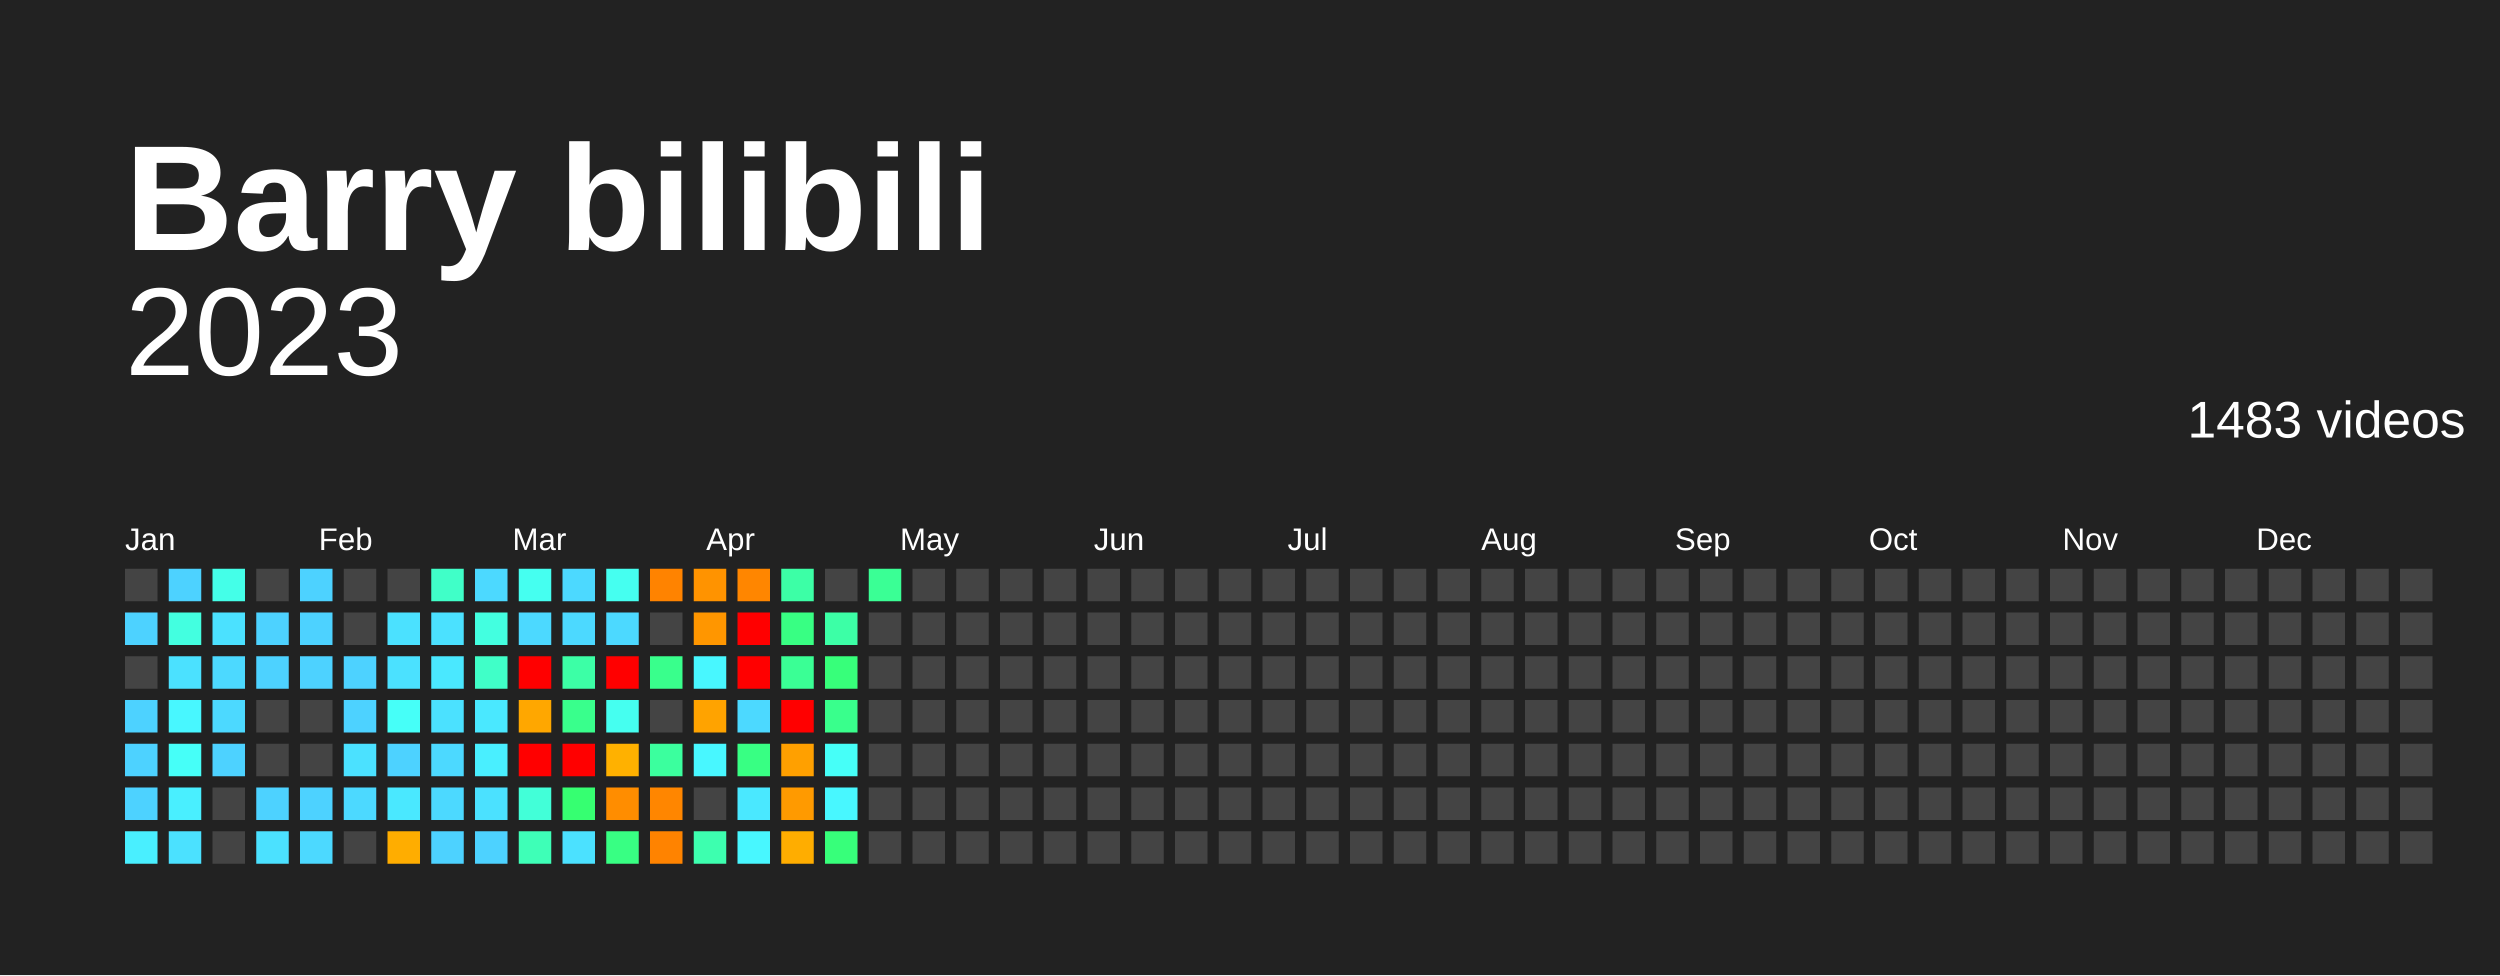
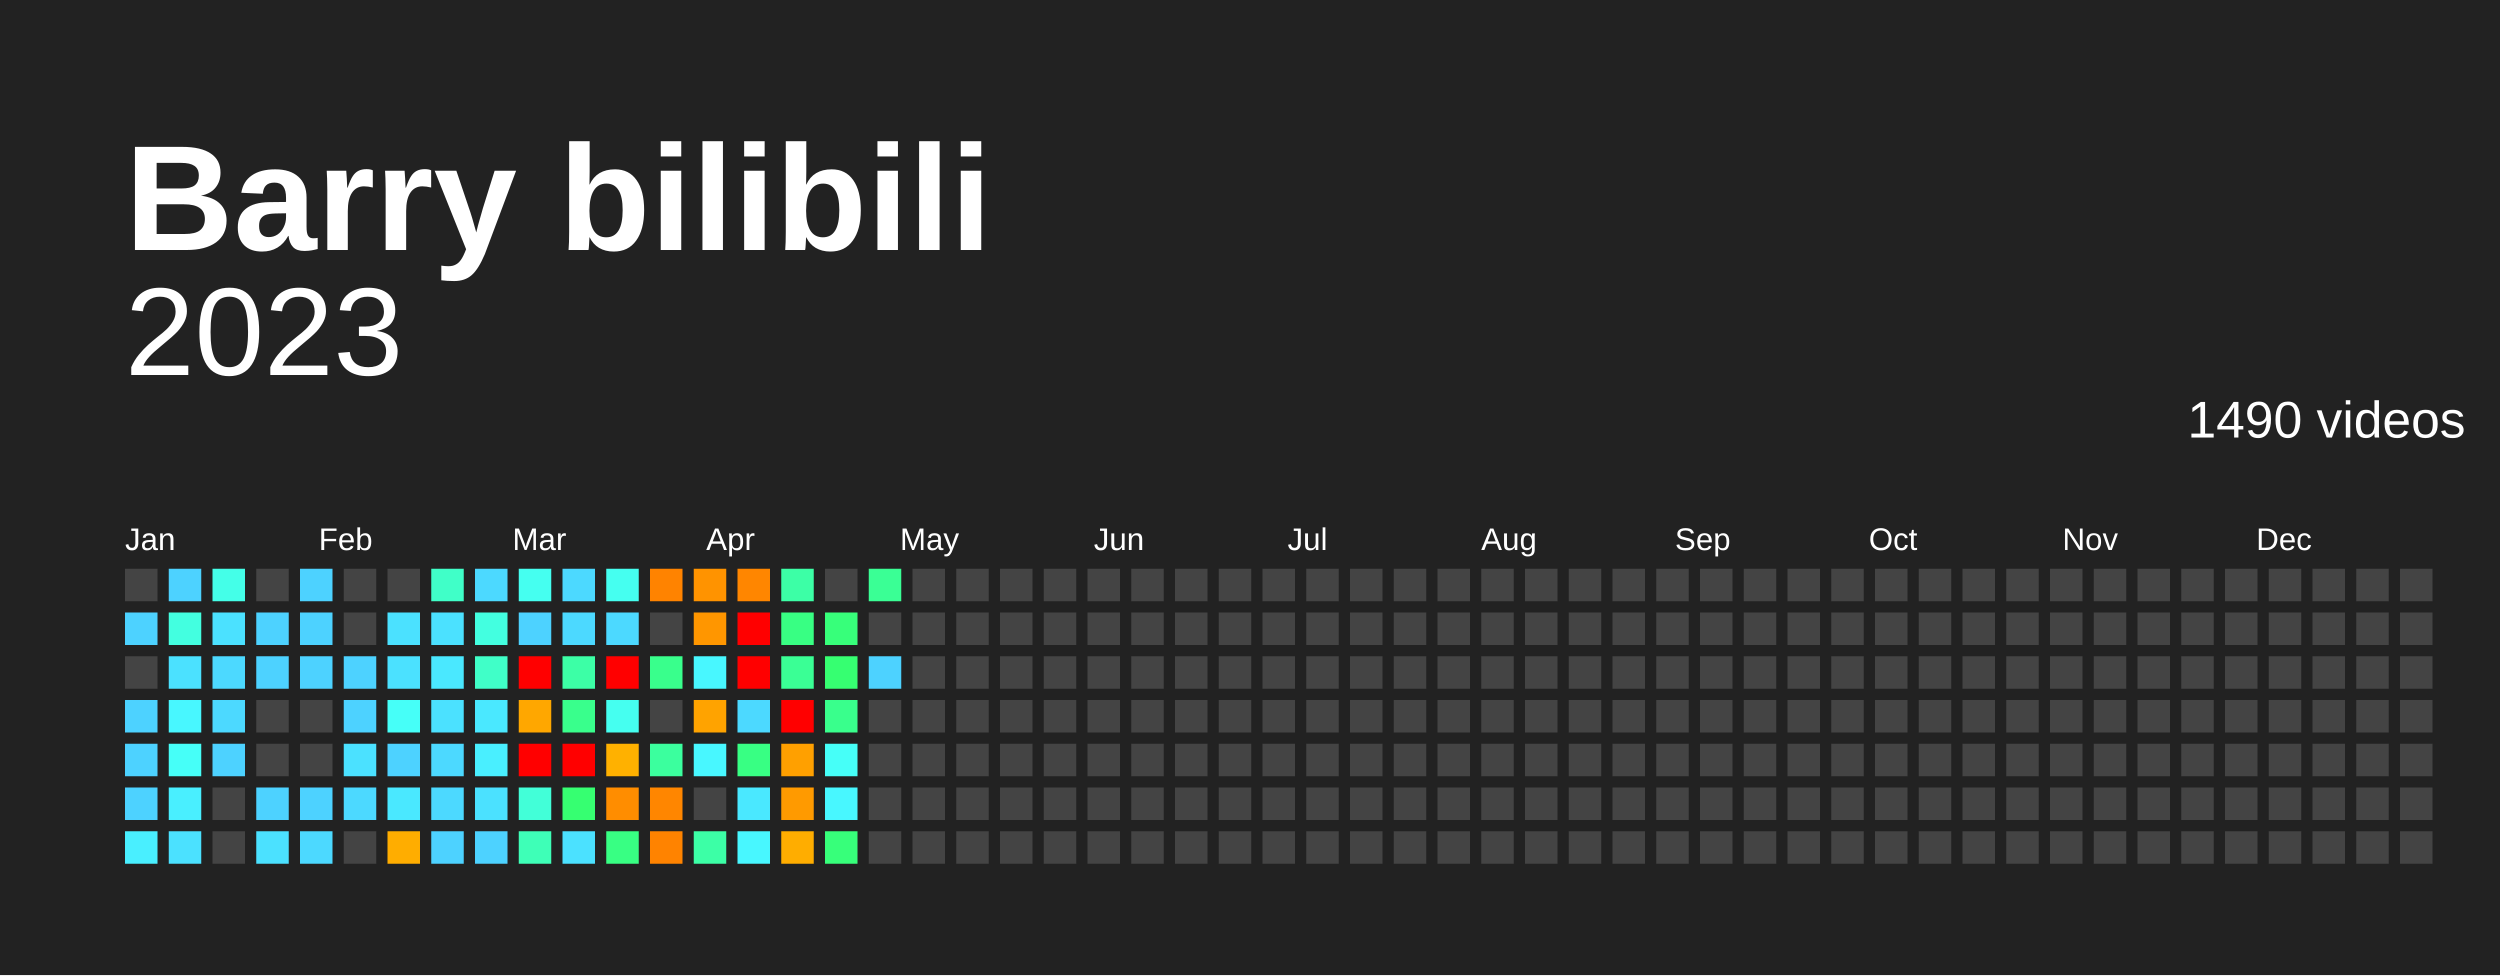
<svg xmlns="http://www.w3.org/2000/svg" baseProfile="full" height="78mm" version="1.1" viewBox="0,0,200,78" width="200mm">
  <defs />
  <rect fill="#222222" height="78" width="200" x="0" y="0" />
  <text fill="#FFFFFF" style="font-size:12px; font-family:Arial; font-weight:bold;" x="10" y="20">Barry bilibili</text>
  <text alignment-baseline="hanging" fill="#FFFFFF" style="font-size:10.0px; font-family:Arial;" x="10" y="30">2023</text>
-   <text alignment-baseline="hanging" fill="#FFFFFF" style="font-size:4.125px; font-family:Arial;" x="175" y="35">1483 videos</text>
+   <text alignment-baseline="hanging" fill="#FFFFFF" style="font-size:4.125px; font-family:Arial;" x="175" y="35">1490 videos</text>
  <text fill="#FFFFFF" style="font-size:2.5px; font-family:Arial" x="10.0" y="44">Jan</text>
  <text fill="#FFFFFF" style="font-size:2.5px; font-family:Arial" x="25.5" y="44">Feb</text>
  <text fill="#FFFFFF" style="font-size:2.5px; font-family:Arial" x="41.0" y="44">Mar</text>
  <text fill="#FFFFFF" style="font-size:2.5px; font-family:Arial" x="56.5" y="44">Apr</text>
  <text fill="#FFFFFF" style="font-size:2.5px; font-family:Arial" x="72.0" y="44">May</text>
  <text fill="#FFFFFF" style="font-size:2.5px; font-family:Arial" x="87.5" y="44">Jun</text>
  <text fill="#FFFFFF" style="font-size:2.5px; font-family:Arial" x="103.0" y="44">Jul</text>
  <text fill="#FFFFFF" style="font-size:2.5px; font-family:Arial" x="118.5" y="44">Aug</text>
  <text fill="#FFFFFF" style="font-size:2.5px; font-family:Arial" x="134.0" y="44">Sep</text>
  <text fill="#FFFFFF" style="font-size:2.5px; font-family:Arial" x="149.5" y="44">Oct</text>
  <text fill="#FFFFFF" style="font-size:2.5px; font-family:Arial" x="165.0" y="44">Nov</text>
  <text fill="#FFFFFF" style="font-size:2.5px; font-family:Arial" x="180.5" y="44">Dec</text>
  <rect fill="#444444" height="2.6" width="2.6" x="10.0" y="45.5" />
  <rect fill="#4dd2ff" height="2.6" width="2.6" x="10.0" y="49.0" />
  <rect fill="#444444" height="2.6" width="2.6" x="10.0" y="52.5" />
  <rect fill="#4dd2ff" height="2.6" width="2.6" x="10.0" y="56.0" />
  <rect fill="#4dd2ff" height="2.6" width="2.6" x="10.0" y="59.5" />
  <rect fill="#4dd2ff" height="2.6" width="2.6" x="10.0" y="63.0" />
  <rect fill="#49efff" height="2.6" width="2.6" x="10.0" y="66.5" />
  <rect fill="#4dd2ff" height="2.6" width="2.6" x="13.5" y="45.5" />
  <rect fill="#43ffe0" height="2.6" width="2.6" x="13.5" y="49.0" />
  <rect fill="#4be1ff" height="2.6" width="2.6" x="13.5" y="52.5" />
  <rect fill="#48f7ff" height="2.6" width="2.6" x="13.5" y="56.0" />
  <rect fill="#46fff8" height="2.6" width="2.6" x="13.5" y="59.5" />
  <rect fill="#49efff" height="2.6" width="2.6" x="13.5" y="63.0" />
  <rect fill="#4be1ff" height="2.6" width="2.6" x="13.5" y="66.5" />
  <rect fill="#44ffe8" height="2.6" width="2.6" x="17.0" y="45.5" />
  <rect fill="#4be1ff" height="2.6" width="2.6" x="17.0" y="49.0" />
  <rect fill="#4cd9ff" height="2.6" width="2.6" x="17.0" y="52.5" />
  <rect fill="#4cd9ff" height="2.6" width="2.6" x="17.0" y="56.0" />
  <rect fill="#4dd2ff" height="2.6" width="2.6" x="17.0" y="59.5" />
  <rect fill="#444444" height="2.6" width="2.6" x="17.0" y="63.0" />
  <rect fill="#444444" height="2.6" width="2.6" x="17.0" y="66.5" />
  <rect fill="#444444" height="2.6" width="2.6" x="20.5" y="45.5" />
  <rect fill="#4dd2ff" height="2.6" width="2.6" x="20.5" y="49.0" />
  <rect fill="#4dd2ff" height="2.6" width="2.6" x="20.5" y="52.5" />
  <rect fill="#444444" height="2.6" width="2.6" x="20.5" y="56.0" />
  <rect fill="#444444" height="2.6" width="2.6" x="20.5" y="59.5" />
  <rect fill="#4dd2ff" height="2.6" width="2.6" x="20.5" y="63.0" />
  <rect fill="#4be1ff" height="2.6" width="2.6" x="20.5" y="66.5" />
  <rect fill="#4dd2ff" height="2.6" width="2.6" x="24.0" y="45.5" />
  <rect fill="#4dd2ff" height="2.6" width="2.6" x="24.0" y="49.0" />
  <rect fill="#4dd2ff" height="2.6" width="2.6" x="24.0" y="52.5" />
  <rect fill="#444444" height="2.6" width="2.6" x="24.0" y="56.0" />
  <rect fill="#444444" height="2.6" width="2.6" x="24.0" y="59.5" />
  <rect fill="#4dd2ff" height="2.6" width="2.6" x="24.0" y="63.0" />
  <rect fill="#4cd9ff" height="2.6" width="2.6" x="24.0" y="66.5" />
  <rect fill="#444444" height="2.6" width="2.6" x="27.5" y="45.5" />
  <rect fill="#444444" height="2.6" width="2.6" x="27.5" y="49.0" />
  <rect fill="#4dd2ff" height="2.6" width="2.6" x="27.5" y="52.5" />
  <rect fill="#4dd2ff" height="2.6" width="2.6" x="27.5" y="56.0" />
  <rect fill="#4be1ff" height="2.6" width="2.6" x="27.5" y="59.5" />
  <rect fill="#4cd9ff" height="2.6" width="2.6" x="27.5" y="63.0" />
  <rect fill="#444444" height="2.6" width="2.6" x="27.5" y="66.5" />
  <rect fill="#444444" height="2.6" width="2.6" x="31.0" y="45.5" />
  <rect fill="#4be1ff" height="2.6" width="2.6" x="31.0" y="49.0" />
  <rect fill="#4be1ff" height="2.6" width="2.6" x="31.0" y="52.5" />
  <rect fill="#46fff8" height="2.6" width="2.6" x="31.0" y="56.0" />
  <rect fill="#4dd2ff" height="2.6" width="2.6" x="31.0" y="59.5" />
  <rect fill="#4ae8ff" height="2.6" width="2.6" x="31.0" y="63.0" />
  <rect fill="#ffad00" height="2.6" width="2.6" x="31.0" y="66.5" />
  <rect fill="#40ffc8" height="2.6" width="2.6" x="34.5" y="45.5" />
  <rect fill="#4be1ff" height="2.6" width="2.6" x="34.5" y="49.0" />
  <rect fill="#4ae8ff" height="2.6" width="2.6" x="34.5" y="52.5" />
  <rect fill="#4be1ff" height="2.6" width="2.6" x="34.5" y="56.0" />
  <rect fill="#4cd9ff" height="2.6" width="2.6" x="34.5" y="59.5" />
  <rect fill="#4cd9ff" height="2.6" width="2.6" x="34.5" y="63.0" />
  <rect fill="#4dd2ff" height="2.6" width="2.6" x="34.5" y="66.5" />
  <rect fill="#4cd9ff" height="2.6" width="2.6" x="38.0" y="45.5" />
  <rect fill="#43ffe0" height="2.6" width="2.6" x="38.0" y="49.0" />
  <rect fill="#40ffc8" height="2.6" width="2.6" x="38.0" y="52.5" />
  <rect fill="#4ae8ff" height="2.6" width="2.6" x="38.0" y="56.0" />
  <rect fill="#49efff" height="2.6" width="2.6" x="38.0" y="59.5" />
  <rect fill="#4be1ff" height="2.6" width="2.6" x="38.0" y="63.0" />
  <rect fill="#4dd2ff" height="2.6" width="2.6" x="38.0" y="66.5" />
  <rect fill="#45fff0" height="2.6" width="2.6" x="41.5" y="45.5" />
-   <rect fill="#4cd9ff" height="2.6" width="2.6" x="41.5" y="49.0" />
+   <rect fill="#4dd2ff" height="2.6" width="2.6" x="41.5" y="49.0" />
  <rect fill="red" height="2.6" width="2.6" x="41.5" y="52.5" />
  <rect fill="#ffa700" height="2.6" width="2.6" x="41.5" y="56.0" />
  <rect fill="red" height="2.6" width="2.6" x="41.5" y="59.5" />
  <rect fill="#42ffd8" height="2.6" width="2.6" x="41.5" y="63.0" />
  <rect fill="#3effb7" height="2.6" width="2.6" x="41.5" y="66.5" />
  <rect fill="#4cd9ff" height="2.6" width="2.6" x="45.0" y="45.5" />
  <rect fill="#4cd9ff" height="2.6" width="2.6" x="45.0" y="49.0" />
  <rect fill="#3cffa6" height="2.6" width="2.6" x="45.0" y="52.5" />
  <rect fill="#39ff8c" height="2.6" width="2.6" x="45.0" y="56.0" />
  <rect fill="red" height="2.6" width="2.6" x="45.0" y="59.5" />
  <rect fill="#36ff71" height="2.6" width="2.6" x="45.0" y="63.0" />
  <rect fill="#4be1ff" height="2.6" width="2.6" x="45.0" y="66.5" />
  <rect fill="#45fff0" height="2.6" width="2.6" x="48.5" y="45.5" />
  <rect fill="#4cd9ff" height="2.6" width="2.6" x="48.5" y="49.0" />
  <rect fill="red" height="2.6" width="2.6" x="48.5" y="52.5" />
  <rect fill="#45fff0" height="2.6" width="2.6" x="48.5" y="56.0" />
  <rect fill="#ffb100" height="2.6" width="2.6" x="48.5" y="59.5" />
  <rect fill="#ff8d00" height="2.6" width="2.6" x="48.5" y="63.0" />
  <rect fill="#38ff83" height="2.6" width="2.6" x="48.5" y="66.5" />
  <rect fill="#ff8300" height="2.6" width="2.6" x="52.0" y="45.5" />
  <rect fill="#444444" height="2.6" width="2.6" x="52.0" y="49.0" />
  <rect fill="#39ff8c" height="2.6" width="2.6" x="52.0" y="52.5" />
  <rect fill="#444444" height="2.6" width="2.6" x="52.0" y="56.0" />
  <rect fill="#3bff9e" height="2.6" width="2.6" x="52.0" y="59.5" />
  <rect fill="#ff8600" height="2.6" width="2.6" x="52.0" y="63.0" />
  <rect fill="#ff8300" height="2.6" width="2.6" x="52.0" y="66.5" />
  <rect fill="#ff9300" height="2.6" width="2.6" x="55.5" y="45.5" />
  <rect fill="#ff9600" height="2.6" width="2.6" x="55.5" y="49.0" />
  <rect fill="#48f7ff" height="2.6" width="2.6" x="55.5" y="52.5" />
  <rect fill="#ffa300" height="2.6" width="2.6" x="55.5" y="56.0" />
  <rect fill="#48f7ff" height="2.6" width="2.6" x="55.5" y="59.5" />
  <rect fill="#444444" height="2.6" width="2.6" x="55.5" y="63.0" />
-   <rect fill="#3dffaf" height="2.6" width="2.6" x="55.5" y="66.5" />
+   <rect fill="#3cffa6" height="2.6" width="2.6" x="55.5" y="66.5" />
  <rect fill="#ff8600" height="2.6" width="2.6" x="59.0" y="45.5" />
  <rect fill="red" height="2.6" width="2.6" x="59.0" y="49.0" />
  <rect fill="red" height="2.6" width="2.6" x="59.0" y="52.5" />
  <rect fill="#4cd9ff" height="2.6" width="2.6" x="59.0" y="56.0" />
  <rect fill="#38ff83" height="2.6" width="2.6" x="59.0" y="59.5" />
  <rect fill="#4ae8ff" height="2.6" width="2.6" x="59.0" y="63.0" />
  <rect fill="#48f7ff" height="2.6" width="2.6" x="59.0" y="66.5" />
  <rect fill="#3cffa6" height="2.6" width="2.6" x="62.5" y="45.5" />
  <rect fill="#38ff83" height="2.6" width="2.6" x="62.5" y="49.0" />
  <rect fill="#3aff95" height="2.6" width="2.6" x="62.5" y="52.5" />
  <rect fill="red" height="2.6" width="2.6" x="62.5" y="56.0" />
  <rect fill="#ffa000" height="2.6" width="2.6" x="62.5" y="59.5" />
  <rect fill="#ff9a00" height="2.6" width="2.6" x="62.5" y="63.0" />
  <rect fill="#ffad00" height="2.6" width="2.6" x="62.5" y="66.5" />
  <rect fill="#444444" height="2.6" width="2.6" x="66.0" y="45.5" />
-   <rect fill="#3cffa6" height="2.6" width="2.6" x="66.0" y="49.0" />
-   <rect fill="#37ff7a" height="2.6" width="2.6" x="66.0" y="52.5" />
+   <rect fill="#37ff7a" height="2.6" width="2.6" x="66.0" y="49.0" />
+   <rect fill="#36ff71" height="2.6" width="2.6" x="66.0" y="52.5" />
  <rect fill="#39ff8c" height="2.6" width="2.6" x="66.0" y="56.0" />
  <rect fill="#46fff8" height="2.6" width="2.6" x="66.0" y="59.5" />
  <rect fill="#48f7ff" height="2.6" width="2.6" x="66.0" y="63.0" />
  <rect fill="#37ff7a" height="2.6" width="2.6" x="66.0" y="66.5" />
  <rect fill="#3aff95" height="2.6" width="2.6" x="69.5" y="45.5" />
  <rect fill="#444444" height="2.6" width="2.6" x="69.5" y="49.0" />
-   <rect fill="#444444" height="2.6" width="2.6" x="69.5" y="52.5" />
+   <rect fill="#4dd2ff" height="2.6" width="2.6" x="69.5" y="52.5" />
  <rect fill="#444444" height="2.6" width="2.6" x="69.5" y="56.0" />
  <rect fill="#444444" height="2.6" width="2.6" x="69.5" y="59.5" />
  <rect fill="#444444" height="2.6" width="2.6" x="69.5" y="63.0" />
  <rect fill="#444444" height="2.6" width="2.6" x="69.5" y="66.5" />
  <rect fill="#444444" height="2.6" width="2.6" x="73.0" y="45.5" />
  <rect fill="#444444" height="2.6" width="2.6" x="73.0" y="49.0" />
  <rect fill="#444444" height="2.6" width="2.6" x="73.0" y="52.5" />
  <rect fill="#444444" height="2.6" width="2.6" x="73.0" y="56.0" />
  <rect fill="#444444" height="2.6" width="2.6" x="73.0" y="59.5" />
  <rect fill="#444444" height="2.6" width="2.6" x="73.0" y="63.0" />
  <rect fill="#444444" height="2.6" width="2.6" x="73.0" y="66.5" />
  <rect fill="#444444" height="2.6" width="2.6" x="76.5" y="45.5" />
  <rect fill="#444444" height="2.6" width="2.6" x="76.5" y="49.0" />
  <rect fill="#444444" height="2.6" width="2.6" x="76.5" y="52.5" />
  <rect fill="#444444" height="2.6" width="2.6" x="76.5" y="56.0" />
  <rect fill="#444444" height="2.6" width="2.6" x="76.5" y="59.5" />
  <rect fill="#444444" height="2.6" width="2.6" x="76.5" y="63.0" />
  <rect fill="#444444" height="2.6" width="2.6" x="76.5" y="66.5" />
  <rect fill="#444444" height="2.6" width="2.6" x="80.0" y="45.5" />
  <rect fill="#444444" height="2.6" width="2.6" x="80.0" y="49.0" />
  <rect fill="#444444" height="2.6" width="2.6" x="80.0" y="52.5" />
  <rect fill="#444444" height="2.6" width="2.6" x="80.0" y="56.0" />
  <rect fill="#444444" height="2.6" width="2.6" x="80.0" y="59.5" />
  <rect fill="#444444" height="2.6" width="2.6" x="80.0" y="63.0" />
  <rect fill="#444444" height="2.6" width="2.6" x="80.0" y="66.5" />
  <rect fill="#444444" height="2.6" width="2.6" x="83.5" y="45.5" />
  <rect fill="#444444" height="2.6" width="2.6" x="83.5" y="49.0" />
  <rect fill="#444444" height="2.6" width="2.6" x="83.5" y="52.5" />
  <rect fill="#444444" height="2.6" width="2.6" x="83.5" y="56.0" />
  <rect fill="#444444" height="2.6" width="2.6" x="83.5" y="59.5" />
  <rect fill="#444444" height="2.6" width="2.6" x="83.5" y="63.0" />
  <rect fill="#444444" height="2.6" width="2.6" x="83.5" y="66.5" />
  <rect fill="#444444" height="2.6" width="2.6" x="87.0" y="45.5" />
  <rect fill="#444444" height="2.6" width="2.6" x="87.0" y="49.0" />
  <rect fill="#444444" height="2.6" width="2.6" x="87.0" y="52.5" />
  <rect fill="#444444" height="2.6" width="2.6" x="87.0" y="56.0" />
  <rect fill="#444444" height="2.6" width="2.6" x="87.0" y="59.5" />
  <rect fill="#444444" height="2.6" width="2.6" x="87.0" y="63.0" />
  <rect fill="#444444" height="2.6" width="2.6" x="87.0" y="66.5" />
  <rect fill="#444444" height="2.6" width="2.6" x="90.5" y="45.5" />
  <rect fill="#444444" height="2.6" width="2.6" x="90.5" y="49.0" />
  <rect fill="#444444" height="2.6" width="2.6" x="90.5" y="52.5" />
  <rect fill="#444444" height="2.6" width="2.6" x="90.5" y="56.0" />
  <rect fill="#444444" height="2.6" width="2.6" x="90.5" y="59.5" />
  <rect fill="#444444" height="2.6" width="2.6" x="90.5" y="63.0" />
  <rect fill="#444444" height="2.6" width="2.6" x="90.5" y="66.5" />
  <rect fill="#444444" height="2.6" width="2.6" x="94.0" y="45.5" />
  <rect fill="#444444" height="2.6" width="2.6" x="94.0" y="49.0" />
  <rect fill="#444444" height="2.6" width="2.6" x="94.0" y="52.5" />
  <rect fill="#444444" height="2.6" width="2.6" x="94.0" y="56.0" />
  <rect fill="#444444" height="2.6" width="2.6" x="94.0" y="59.5" />
  <rect fill="#444444" height="2.6" width="2.6" x="94.0" y="63.0" />
  <rect fill="#444444" height="2.6" width="2.6" x="94.0" y="66.5" />
  <rect fill="#444444" height="2.6" width="2.6" x="97.5" y="45.5" />
  <rect fill="#444444" height="2.6" width="2.6" x="97.5" y="49.0" />
  <rect fill="#444444" height="2.6" width="2.6" x="97.5" y="52.5" />
  <rect fill="#444444" height="2.6" width="2.6" x="97.5" y="56.0" />
  <rect fill="#444444" height="2.6" width="2.6" x="97.5" y="59.5" />
  <rect fill="#444444" height="2.6" width="2.6" x="97.5" y="63.0" />
  <rect fill="#444444" height="2.6" width="2.6" x="97.5" y="66.5" />
  <rect fill="#444444" height="2.6" width="2.6" x="101.0" y="45.5" />
  <rect fill="#444444" height="2.6" width="2.6" x="101.0" y="49.0" />
  <rect fill="#444444" height="2.6" width="2.6" x="101.0" y="52.5" />
  <rect fill="#444444" height="2.6" width="2.6" x="101.0" y="56.0" />
  <rect fill="#444444" height="2.6" width="2.6" x="101.0" y="59.5" />
  <rect fill="#444444" height="2.6" width="2.6" x="101.0" y="63.0" />
  <rect fill="#444444" height="2.6" width="2.6" x="101.0" y="66.5" />
  <rect fill="#444444" height="2.6" width="2.6" x="104.5" y="45.5" />
  <rect fill="#444444" height="2.6" width="2.6" x="104.5" y="49.0" />
  <rect fill="#444444" height="2.6" width="2.6" x="104.5" y="52.5" />
  <rect fill="#444444" height="2.6" width="2.6" x="104.5" y="56.0" />
  <rect fill="#444444" height="2.6" width="2.6" x="104.5" y="59.5" />
  <rect fill="#444444" height="2.6" width="2.6" x="104.5" y="63.0" />
  <rect fill="#444444" height="2.6" width="2.6" x="104.5" y="66.5" />
  <rect fill="#444444" height="2.6" width="2.6" x="108.0" y="45.5" />
  <rect fill="#444444" height="2.6" width="2.6" x="108.0" y="49.0" />
  <rect fill="#444444" height="2.6" width="2.6" x="108.0" y="52.5" />
  <rect fill="#444444" height="2.6" width="2.6" x="108.0" y="56.0" />
  <rect fill="#444444" height="2.6" width="2.6" x="108.0" y="59.5" />
  <rect fill="#444444" height="2.6" width="2.6" x="108.0" y="63.0" />
  <rect fill="#444444" height="2.6" width="2.6" x="108.0" y="66.5" />
  <rect fill="#444444" height="2.6" width="2.6" x="111.5" y="45.5" />
  <rect fill="#444444" height="2.6" width="2.6" x="111.5" y="49.0" />
  <rect fill="#444444" height="2.6" width="2.6" x="111.5" y="52.5" />
  <rect fill="#444444" height="2.6" width="2.6" x="111.5" y="56.0" />
  <rect fill="#444444" height="2.6" width="2.6" x="111.5" y="59.5" />
  <rect fill="#444444" height="2.6" width="2.6" x="111.5" y="63.0" />
  <rect fill="#444444" height="2.6" width="2.6" x="111.5" y="66.5" />
  <rect fill="#444444" height="2.6" width="2.6" x="115.0" y="45.5" />
  <rect fill="#444444" height="2.6" width="2.6" x="115.0" y="49.0" />
  <rect fill="#444444" height="2.6" width="2.6" x="115.0" y="52.5" />
  <rect fill="#444444" height="2.6" width="2.6" x="115.0" y="56.0" />
  <rect fill="#444444" height="2.6" width="2.6" x="115.0" y="59.5" />
  <rect fill="#444444" height="2.6" width="2.6" x="115.0" y="63.0" />
  <rect fill="#444444" height="2.6" width="2.6" x="115.0" y="66.5" />
  <rect fill="#444444" height="2.6" width="2.6" x="118.5" y="45.5" />
  <rect fill="#444444" height="2.6" width="2.6" x="118.5" y="49.0" />
  <rect fill="#444444" height="2.6" width="2.6" x="118.5" y="52.5" />
  <rect fill="#444444" height="2.6" width="2.6" x="118.5" y="56.0" />
  <rect fill="#444444" height="2.6" width="2.6" x="118.5" y="59.5" />
  <rect fill="#444444" height="2.6" width="2.6" x="118.5" y="63.0" />
  <rect fill="#444444" height="2.6" width="2.6" x="118.5" y="66.5" />
  <rect fill="#444444" height="2.6" width="2.6" x="122.0" y="45.5" />
  <rect fill="#444444" height="2.6" width="2.6" x="122.0" y="49.0" />
  <rect fill="#444444" height="2.6" width="2.6" x="122.0" y="52.5" />
  <rect fill="#444444" height="2.6" width="2.6" x="122.0" y="56.0" />
  <rect fill="#444444" height="2.6" width="2.6" x="122.0" y="59.5" />
  <rect fill="#444444" height="2.6" width="2.6" x="122.0" y="63.0" />
  <rect fill="#444444" height="2.6" width="2.6" x="122.0" y="66.5" />
  <rect fill="#444444" height="2.6" width="2.6" x="125.5" y="45.5" />
  <rect fill="#444444" height="2.6" width="2.6" x="125.5" y="49.0" />
  <rect fill="#444444" height="2.6" width="2.6" x="125.5" y="52.5" />
  <rect fill="#444444" height="2.6" width="2.6" x="125.5" y="56.0" />
  <rect fill="#444444" height="2.6" width="2.6" x="125.5" y="59.5" />
  <rect fill="#444444" height="2.6" width="2.6" x="125.5" y="63.0" />
  <rect fill="#444444" height="2.6" width="2.6" x="125.5" y="66.5" />
  <rect fill="#444444" height="2.6" width="2.6" x="129.0" y="45.5" />
  <rect fill="#444444" height="2.6" width="2.6" x="129.0" y="49.0" />
  <rect fill="#444444" height="2.6" width="2.6" x="129.0" y="52.5" />
  <rect fill="#444444" height="2.6" width="2.6" x="129.0" y="56.0" />
  <rect fill="#444444" height="2.6" width="2.6" x="129.0" y="59.5" />
  <rect fill="#444444" height="2.6" width="2.6" x="129.0" y="63.0" />
  <rect fill="#444444" height="2.6" width="2.6" x="129.0" y="66.5" />
  <rect fill="#444444" height="2.6" width="2.6" x="132.5" y="45.5" />
  <rect fill="#444444" height="2.6" width="2.6" x="132.5" y="49.0" />
  <rect fill="#444444" height="2.6" width="2.6" x="132.5" y="52.5" />
  <rect fill="#444444" height="2.6" width="2.6" x="132.5" y="56.0" />
  <rect fill="#444444" height="2.6" width="2.6" x="132.5" y="59.5" />
  <rect fill="#444444" height="2.6" width="2.6" x="132.5" y="63.0" />
  <rect fill="#444444" height="2.6" width="2.6" x="132.5" y="66.5" />
  <rect fill="#444444" height="2.6" width="2.6" x="136.0" y="45.5" />
  <rect fill="#444444" height="2.6" width="2.6" x="136.0" y="49.0" />
  <rect fill="#444444" height="2.6" width="2.6" x="136.0" y="52.5" />
  <rect fill="#444444" height="2.6" width="2.6" x="136.0" y="56.0" />
  <rect fill="#444444" height="2.6" width="2.6" x="136.0" y="59.5" />
  <rect fill="#444444" height="2.6" width="2.6" x="136.0" y="63.0" />
  <rect fill="#444444" height="2.6" width="2.6" x="136.0" y="66.5" />
  <rect fill="#444444" height="2.6" width="2.6" x="139.5" y="45.5" />
  <rect fill="#444444" height="2.6" width="2.6" x="139.5" y="49.0" />
  <rect fill="#444444" height="2.6" width="2.6" x="139.5" y="52.5" />
  <rect fill="#444444" height="2.6" width="2.6" x="139.5" y="56.0" />
  <rect fill="#444444" height="2.6" width="2.6" x="139.5" y="59.5" />
  <rect fill="#444444" height="2.6" width="2.6" x="139.5" y="63.0" />
  <rect fill="#444444" height="2.6" width="2.6" x="139.5" y="66.5" />
  <rect fill="#444444" height="2.6" width="2.6" x="143.0" y="45.5" />
  <rect fill="#444444" height="2.6" width="2.6" x="143.0" y="49.0" />
  <rect fill="#444444" height="2.6" width="2.6" x="143.0" y="52.5" />
  <rect fill="#444444" height="2.6" width="2.6" x="143.0" y="56.0" />
  <rect fill="#444444" height="2.6" width="2.6" x="143.0" y="59.5" />
  <rect fill="#444444" height="2.6" width="2.6" x="143.0" y="63.0" />
  <rect fill="#444444" height="2.6" width="2.6" x="143.0" y="66.5" />
  <rect fill="#444444" height="2.6" width="2.6" x="146.5" y="45.5" />
  <rect fill="#444444" height="2.6" width="2.6" x="146.5" y="49.0" />
  <rect fill="#444444" height="2.6" width="2.6" x="146.5" y="52.5" />
  <rect fill="#444444" height="2.6" width="2.6" x="146.5" y="56.0" />
  <rect fill="#444444" height="2.6" width="2.6" x="146.5" y="59.5" />
  <rect fill="#444444" height="2.6" width="2.6" x="146.5" y="63.0" />
  <rect fill="#444444" height="2.6" width="2.6" x="146.5" y="66.5" />
  <rect fill="#444444" height="2.6" width="2.6" x="150.0" y="45.5" />
  <rect fill="#444444" height="2.6" width="2.6" x="150.0" y="49.0" />
  <rect fill="#444444" height="2.6" width="2.6" x="150.0" y="52.5" />
  <rect fill="#444444" height="2.6" width="2.6" x="150.0" y="56.0" />
  <rect fill="#444444" height="2.6" width="2.6" x="150.0" y="59.5" />
  <rect fill="#444444" height="2.6" width="2.6" x="150.0" y="63.0" />
  <rect fill="#444444" height="2.6" width="2.6" x="150.0" y="66.5" />
  <rect fill="#444444" height="2.6" width="2.6" x="153.5" y="45.5" />
  <rect fill="#444444" height="2.6" width="2.6" x="153.5" y="49.0" />
  <rect fill="#444444" height="2.6" width="2.6" x="153.5" y="52.5" />
  <rect fill="#444444" height="2.6" width="2.6" x="153.5" y="56.0" />
  <rect fill="#444444" height="2.6" width="2.6" x="153.5" y="59.5" />
  <rect fill="#444444" height="2.6" width="2.6" x="153.5" y="63.0" />
  <rect fill="#444444" height="2.6" width="2.6" x="153.5" y="66.5" />
  <rect fill="#444444" height="2.6" width="2.6" x="157.0" y="45.5" />
  <rect fill="#444444" height="2.6" width="2.6" x="157.0" y="49.0" />
  <rect fill="#444444" height="2.6" width="2.6" x="157.0" y="52.5" />
  <rect fill="#444444" height="2.6" width="2.6" x="157.0" y="56.0" />
  <rect fill="#444444" height="2.6" width="2.6" x="157.0" y="59.5" />
  <rect fill="#444444" height="2.6" width="2.6" x="157.0" y="63.0" />
  <rect fill="#444444" height="2.6" width="2.6" x="157.0" y="66.5" />
  <rect fill="#444444" height="2.6" width="2.6" x="160.5" y="45.5" />
  <rect fill="#444444" height="2.6" width="2.6" x="160.5" y="49.0" />
  <rect fill="#444444" height="2.6" width="2.6" x="160.5" y="52.5" />
  <rect fill="#444444" height="2.6" width="2.6" x="160.5" y="56.0" />
  <rect fill="#444444" height="2.6" width="2.6" x="160.5" y="59.5" />
  <rect fill="#444444" height="2.6" width="2.6" x="160.5" y="63.0" />
  <rect fill="#444444" height="2.6" width="2.6" x="160.5" y="66.5" />
  <rect fill="#444444" height="2.6" width="2.6" x="164.0" y="45.5" />
  <rect fill="#444444" height="2.6" width="2.6" x="164.0" y="49.0" />
  <rect fill="#444444" height="2.6" width="2.6" x="164.0" y="52.5" />
  <rect fill="#444444" height="2.6" width="2.6" x="164.0" y="56.0" />
  <rect fill="#444444" height="2.6" width="2.6" x="164.0" y="59.5" />
  <rect fill="#444444" height="2.6" width="2.6" x="164.0" y="63.0" />
  <rect fill="#444444" height="2.6" width="2.6" x="164.0" y="66.5" />
  <rect fill="#444444" height="2.6" width="2.6" x="167.5" y="45.5" />
  <rect fill="#444444" height="2.6" width="2.6" x="167.5" y="49.0" />
  <rect fill="#444444" height="2.6" width="2.6" x="167.5" y="52.5" />
  <rect fill="#444444" height="2.6" width="2.6" x="167.5" y="56.0" />
  <rect fill="#444444" height="2.6" width="2.6" x="167.5" y="59.5" />
  <rect fill="#444444" height="2.6" width="2.6" x="167.5" y="63.0" />
  <rect fill="#444444" height="2.6" width="2.6" x="167.5" y="66.5" />
  <rect fill="#444444" height="2.6" width="2.6" x="171.0" y="45.5" />
  <rect fill="#444444" height="2.6" width="2.6" x="171.0" y="49.0" />
  <rect fill="#444444" height="2.6" width="2.6" x="171.0" y="52.5" />
  <rect fill="#444444" height="2.6" width="2.6" x="171.0" y="56.0" />
  <rect fill="#444444" height="2.6" width="2.6" x="171.0" y="59.5" />
  <rect fill="#444444" height="2.6" width="2.6" x="171.0" y="63.0" />
  <rect fill="#444444" height="2.6" width="2.6" x="171.0" y="66.5" />
  <rect fill="#444444" height="2.6" width="2.6" x="174.5" y="45.5" />
  <rect fill="#444444" height="2.6" width="2.6" x="174.5" y="49.0" />
  <rect fill="#444444" height="2.6" width="2.6" x="174.5" y="52.5" />
  <rect fill="#444444" height="2.6" width="2.6" x="174.5" y="56.0" />
  <rect fill="#444444" height="2.6" width="2.6" x="174.5" y="59.5" />
  <rect fill="#444444" height="2.6" width="2.6" x="174.5" y="63.0" />
  <rect fill="#444444" height="2.6" width="2.6" x="174.5" y="66.5" />
  <rect fill="#444444" height="2.6" width="2.6" x="178.0" y="45.5" />
  <rect fill="#444444" height="2.6" width="2.6" x="178.0" y="49.0" />
  <rect fill="#444444" height="2.6" width="2.6" x="178.0" y="52.5" />
  <rect fill="#444444" height="2.6" width="2.6" x="178.0" y="56.0" />
  <rect fill="#444444" height="2.6" width="2.6" x="178.0" y="59.5" />
  <rect fill="#444444" height="2.6" width="2.6" x="178.0" y="63.0" />
  <rect fill="#444444" height="2.6" width="2.6" x="178.0" y="66.5" />
  <rect fill="#444444" height="2.6" width="2.6" x="181.5" y="45.5" />
  <rect fill="#444444" height="2.6" width="2.6" x="181.5" y="49.0" />
  <rect fill="#444444" height="2.6" width="2.6" x="181.5" y="52.5" />
  <rect fill="#444444" height="2.6" width="2.6" x="181.5" y="56.0" />
  <rect fill="#444444" height="2.6" width="2.6" x="181.5" y="59.5" />
  <rect fill="#444444" height="2.6" width="2.6" x="181.5" y="63.0" />
  <rect fill="#444444" height="2.6" width="2.6" x="181.5" y="66.5" />
  <rect fill="#444444" height="2.6" width="2.6" x="185.0" y="45.5" />
  <rect fill="#444444" height="2.6" width="2.6" x="185.0" y="49.0" />
  <rect fill="#444444" height="2.6" width="2.6" x="185.0" y="52.5" />
  <rect fill="#444444" height="2.6" width="2.6" x="185.0" y="56.0" />
  <rect fill="#444444" height="2.6" width="2.6" x="185.0" y="59.5" />
  <rect fill="#444444" height="2.6" width="2.6" x="185.0" y="63.0" />
  <rect fill="#444444" height="2.6" width="2.6" x="185.0" y="66.5" />
  <rect fill="#444444" height="2.6" width="2.6" x="188.5" y="45.5" />
  <rect fill="#444444" height="2.6" width="2.6" x="188.5" y="49.0" />
  <rect fill="#444444" height="2.6" width="2.6" x="188.5" y="52.5" />
  <rect fill="#444444" height="2.6" width="2.6" x="188.5" y="56.0" />
  <rect fill="#444444" height="2.6" width="2.6" x="188.5" y="59.5" />
  <rect fill="#444444" height="2.6" width="2.6" x="188.5" y="63.0" />
  <rect fill="#444444" height="2.6" width="2.6" x="188.5" y="66.5" />
  <rect fill="#444444" height="2.6" width="2.6" x="192.0" y="45.5" />
  <rect fill="#444444" height="2.6" width="2.6" x="192.0" y="49.0" />
  <rect fill="#444444" height="2.6" width="2.6" x="192.0" y="52.5" />
  <rect fill="#444444" height="2.6" width="2.6" x="192.0" y="56.0" />
  <rect fill="#444444" height="2.6" width="2.6" x="192.0" y="59.5" />
  <rect fill="#444444" height="2.6" width="2.6" x="192.0" y="63.0" />
  <rect fill="#444444" height="2.6" width="2.6" x="192.0" y="66.5" />
</svg>
